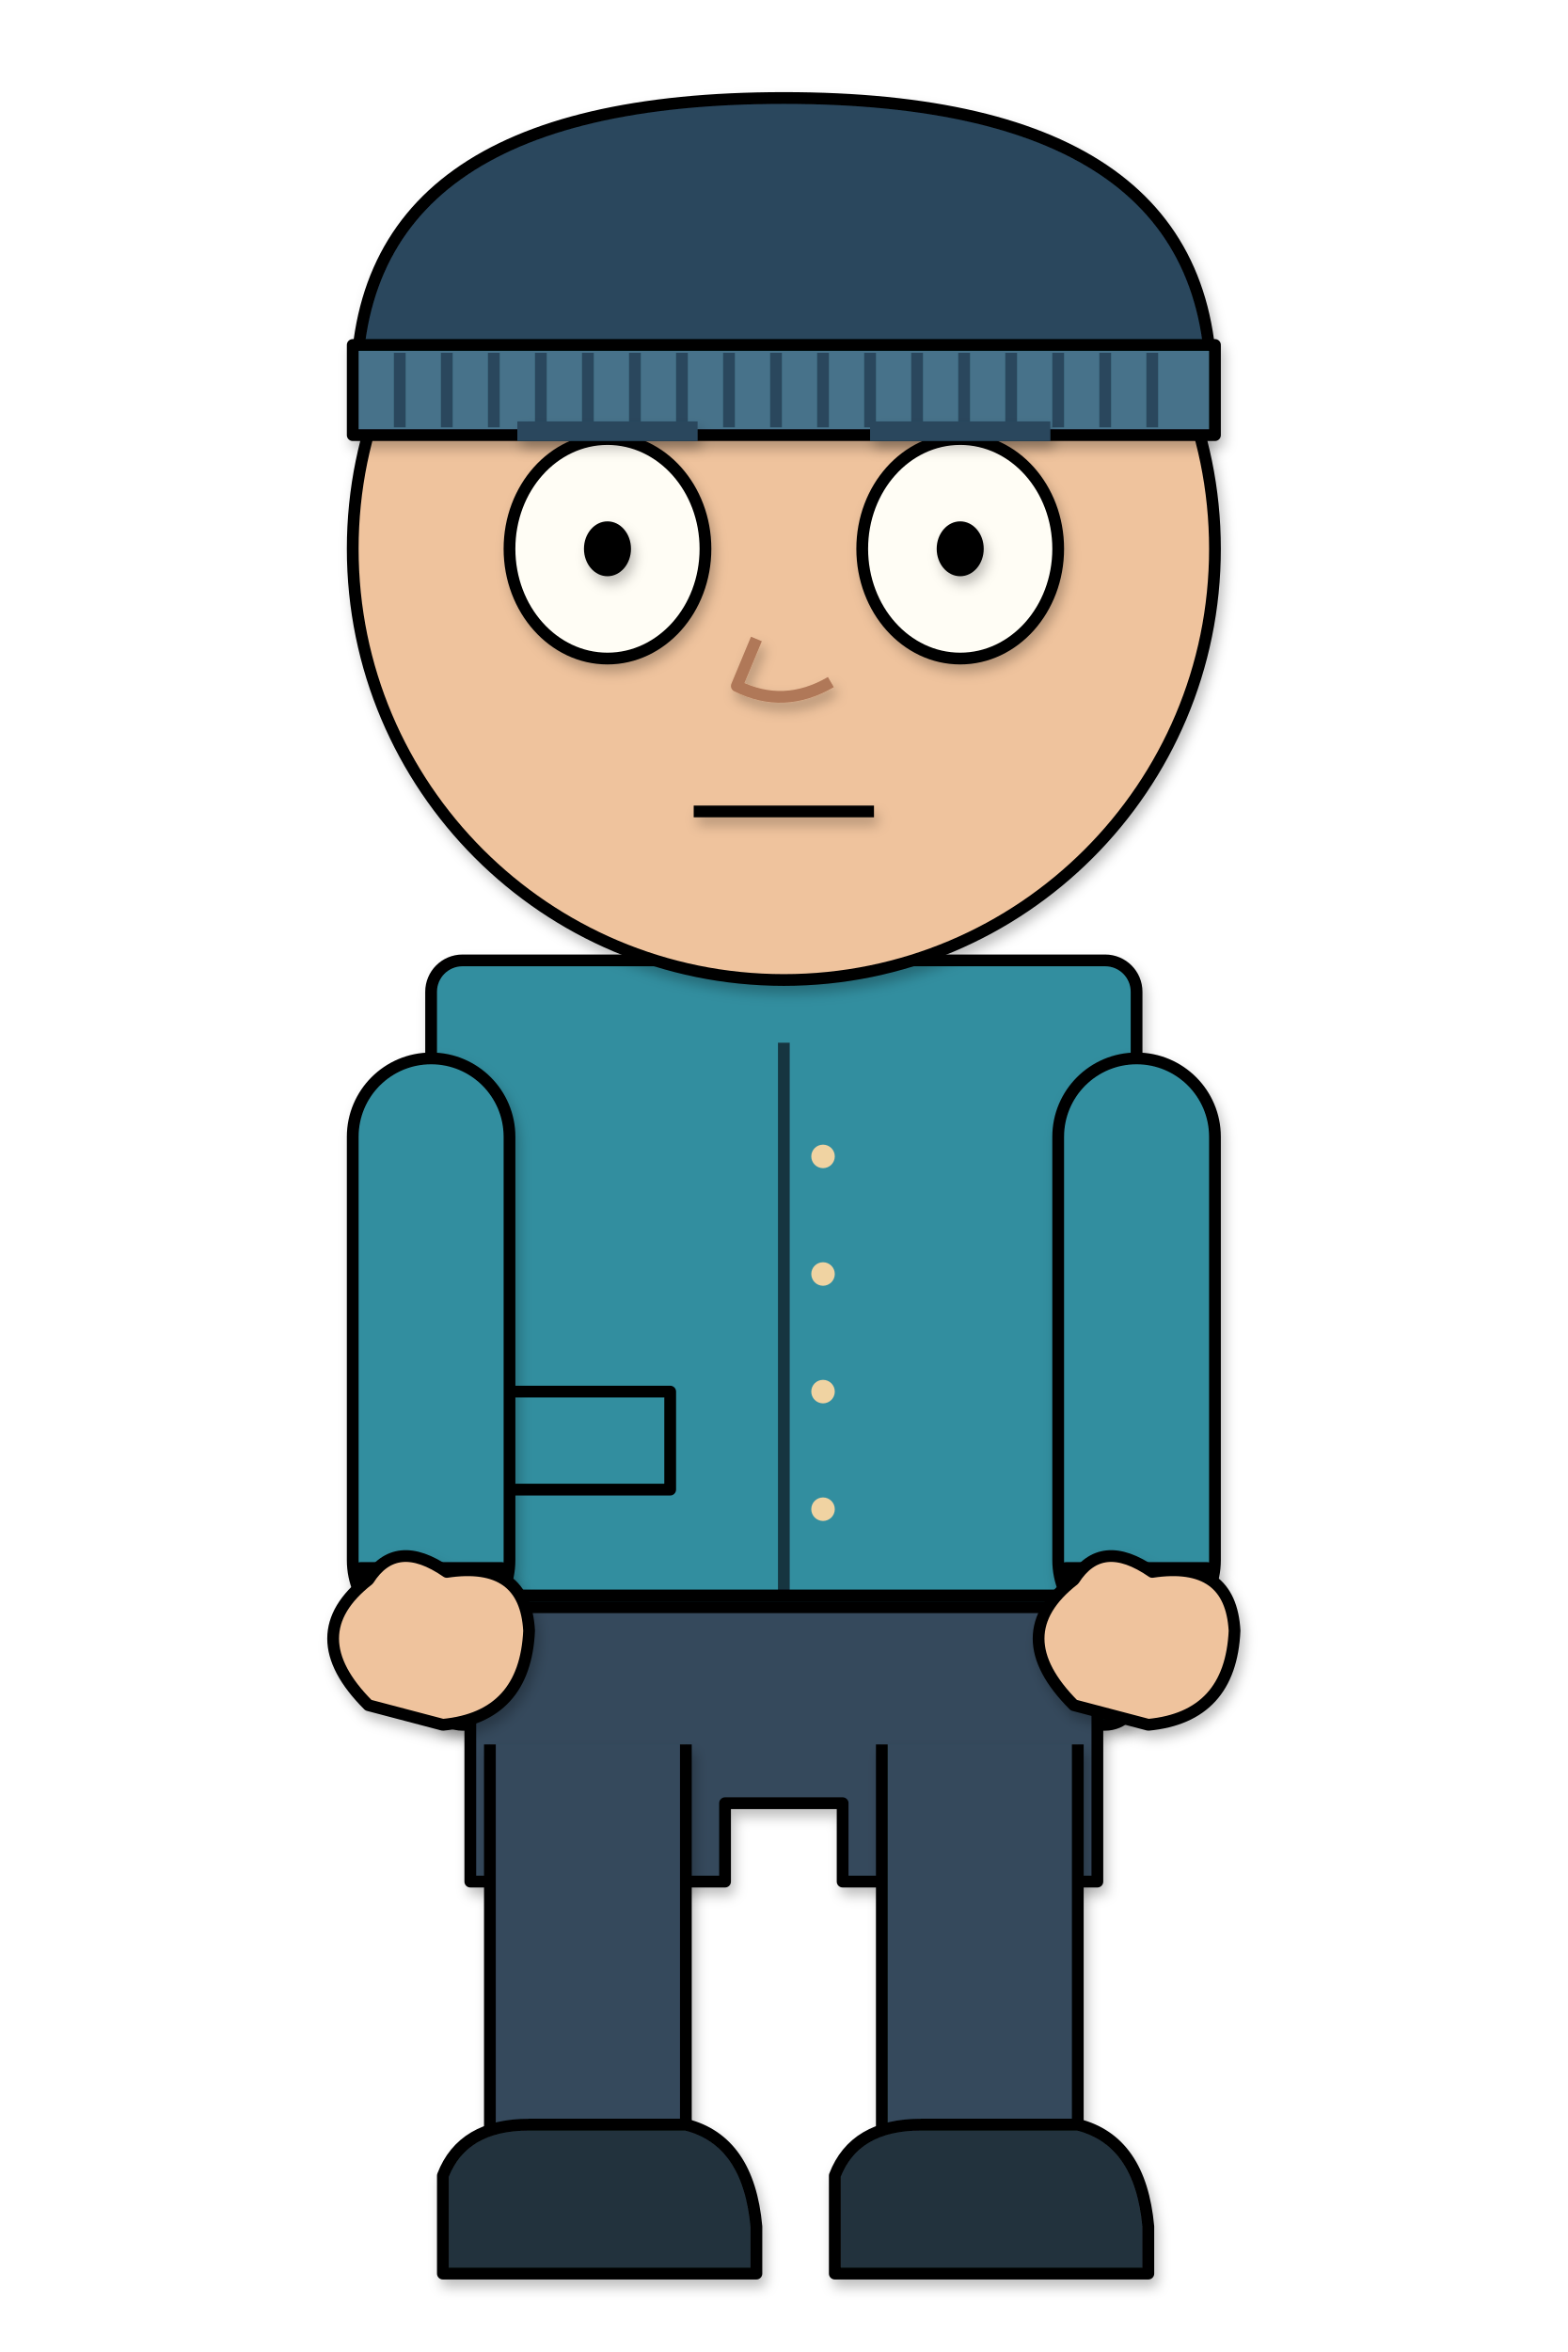
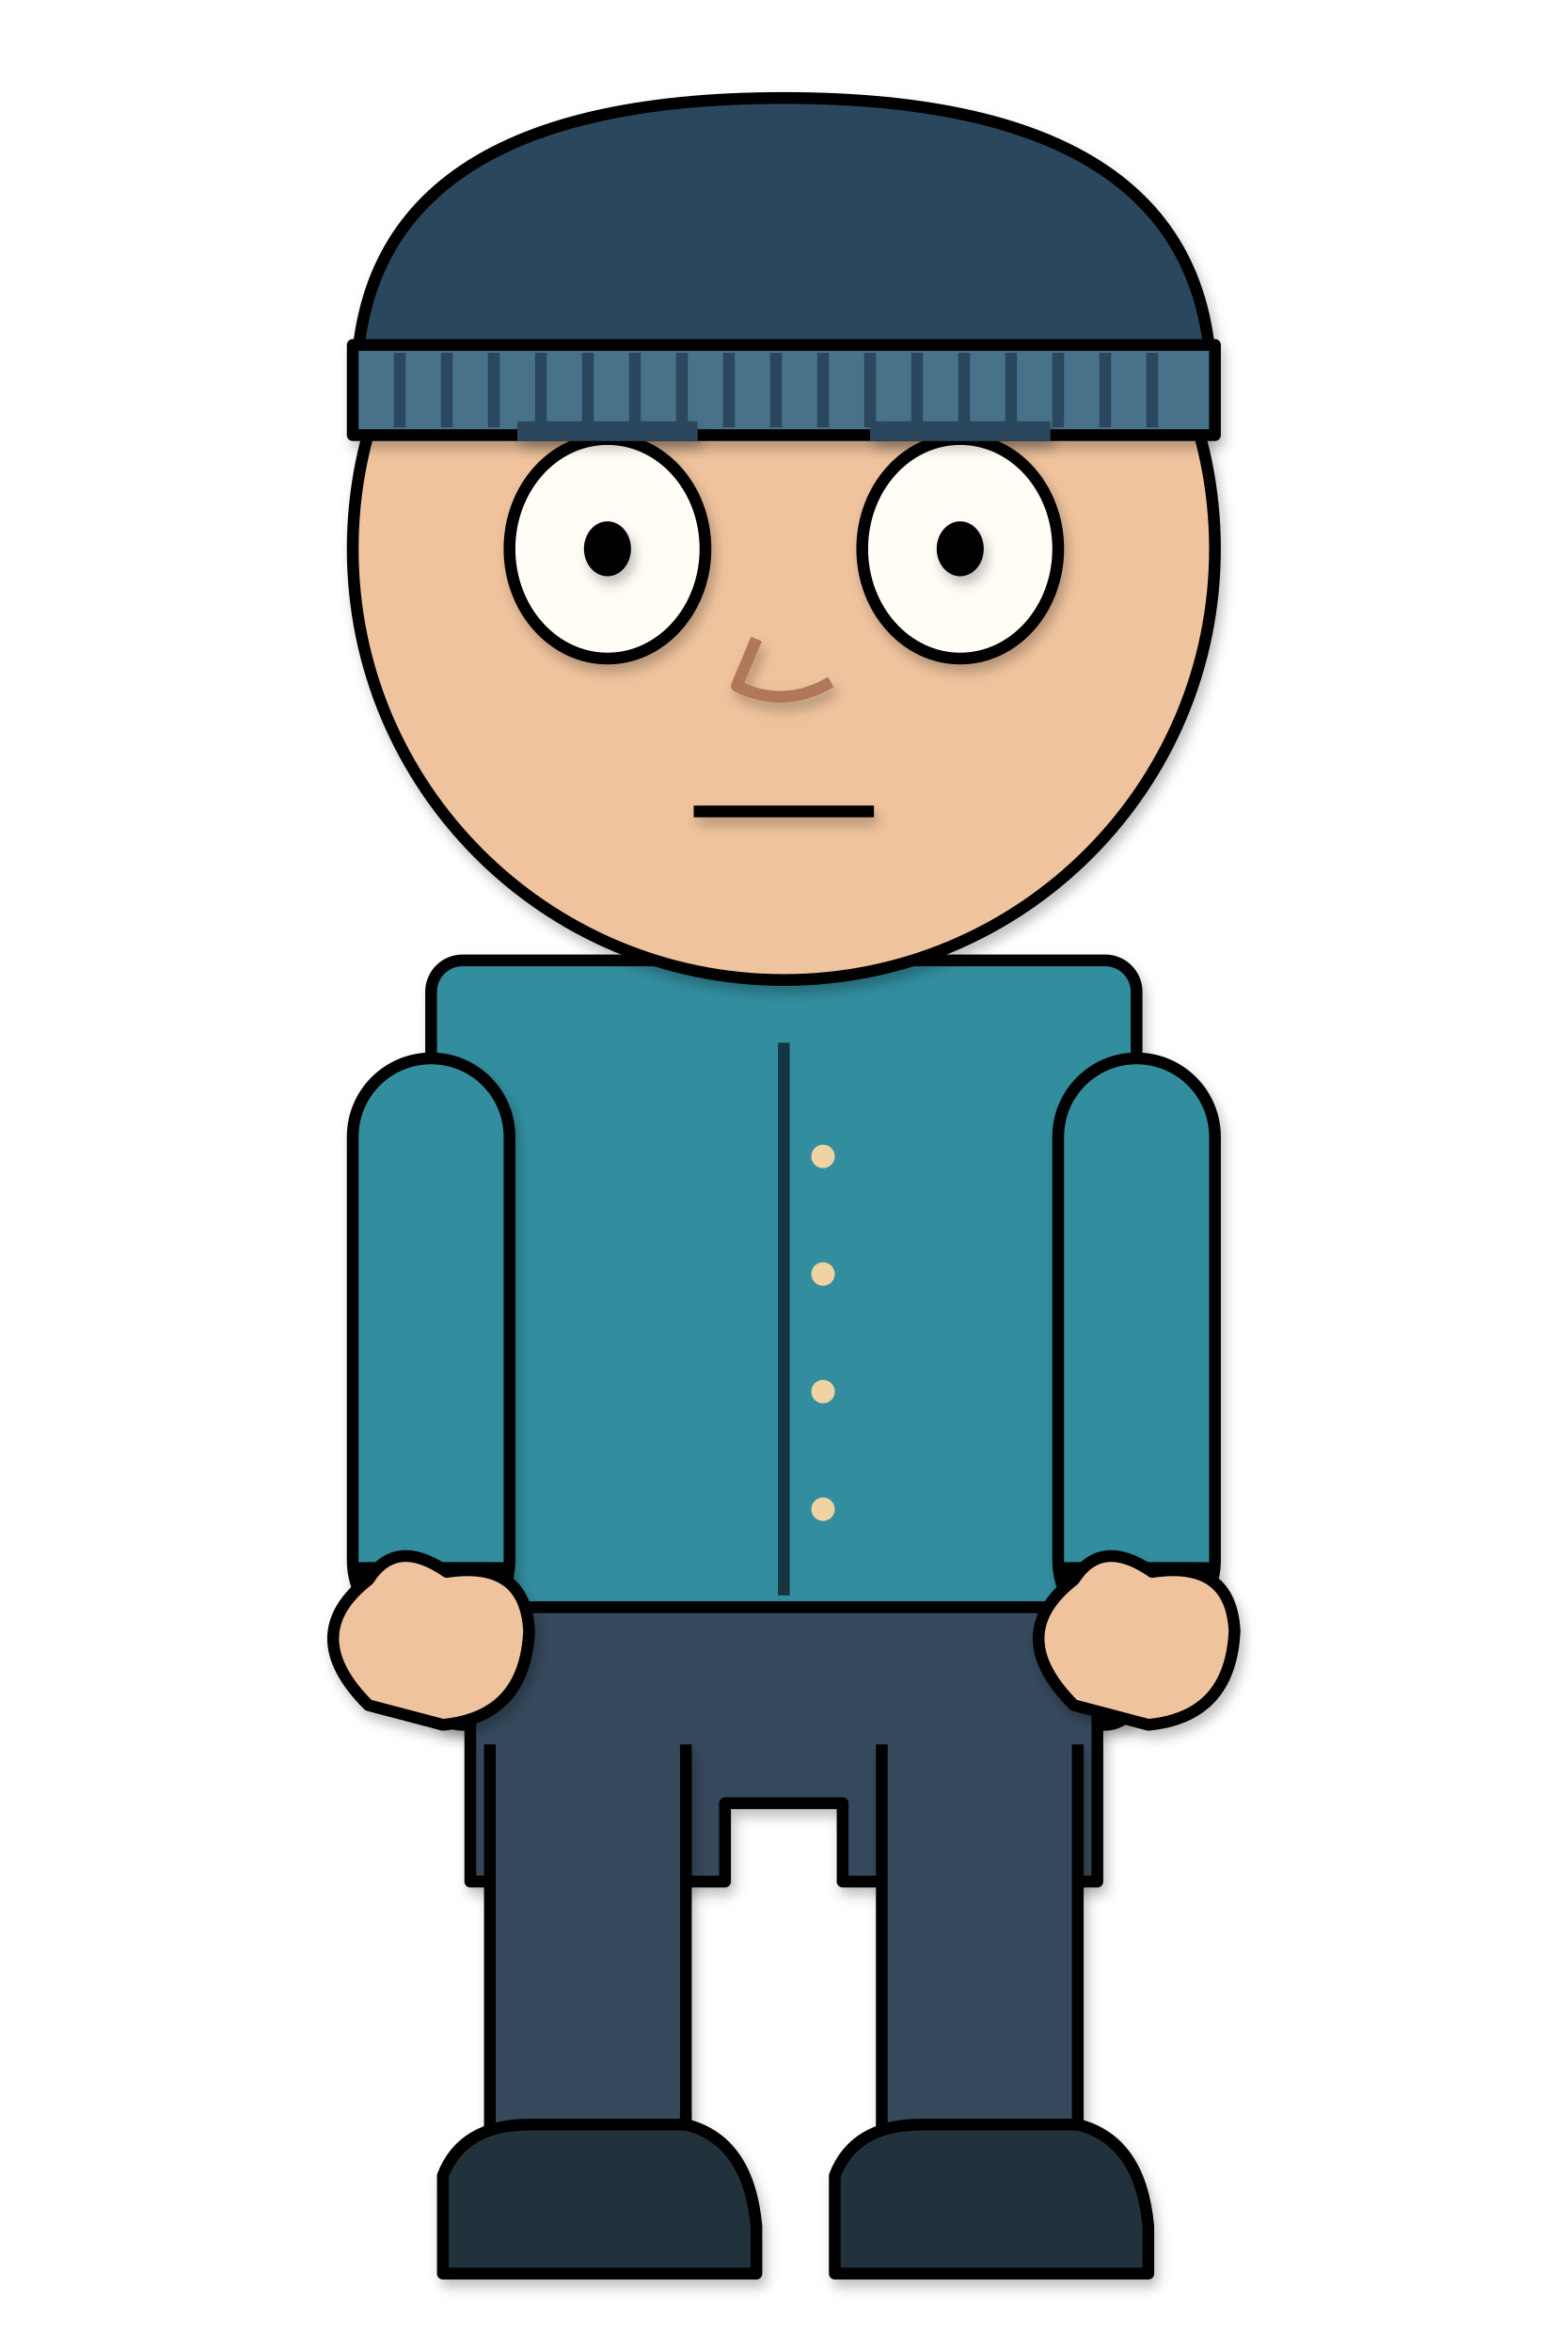
<svg xmlns="http://www.w3.org/2000/svg" width="400" height="600" viewBox="0 0 400 600" role="img" aria-label="Mr.Kille">
  <defs>
    <filter id="paper" filterUnits="userSpaceOnUse" x="-200" y="-200" width="800" height="1000">
      <feDropShadow dx="1" dy="2" stdDeviation="1.5" flood-opacity="0.25" />
    </filter>
  </defs>
  <g stroke="#000" stroke-width="3" stroke-linejoin="round">
    <g id="ROOT" data-pivot-x="0" data-pivot-y="0">
      <g id="TORSO" data-pivot-x="0.5" data-pivot-y="0.2" data-pivot-frame="110 391.0 180 195" data-parent="ROOT">
        <g filter="url(#paper)">
          <rect x="110" y="245" width="180" height="195" rx="8" fill="#328e9f" />
          <path d="M200 266v160" fill="none" stroke="#173441" />
-           <path d="M115 407h170v24H115z" fill="#328e9f" />
+           <path d="M115 407h170v24H115z" fill="#328e9f" stroke="none" />
          <circle cx="210" cy="295" r="3" fill="#f0d3a2" stroke="none" />
          <circle cx="210" cy="325" r="3" fill="#f0d3a2" stroke="none" />
          <circle cx="210" cy="355" r="3" fill="#f0d3a2" stroke="none" />
          <circle cx="210" cy="385" r="3" fill="#f0d3a2" stroke="none" />
-           <path d="M124 355h47v25h-47z" fill="none" />
        </g>
        <g id="PANTS" data-pivot-x="0.5" data-pivot-y="0" data-pivot-frame="120 445 160 70" data-parent="TORSO">
          <g filter="url(#paper)">
            <path d="M120 410h160v70h-65v-20h-30v20h-65z" fill="#34485b" />
          </g>
          <g id="LEG_LEFT" data-pivot-x="0.35" data-pivot-y="0.9" data-pivot-frame="132.5 323.5 50 135" data-parent="PANTS">
            <g filter="url(#paper)">
              <path d="M125 445v110h50V445" fill="#34485b" />
              <path d="M113 555q5-13 22-13h40q16 4 18 26v12h-80z" fill="#24323d" />
            </g>
          </g>
          <g id="LEG_RIGHT" data-pivot-x="0.65" data-pivot-y="0.9" data-pivot-frame="217.5 323.5 50 135" data-parent="PANTS">
            <g filter="url(#paper)">
              <path d="M225 445v110h50V445" fill="#34485b" />
              <path d="M213 555q5-13 22-13h40q16 4 18 26v12h-80z" fill="#24323d" />
            </g>
          </g>
        </g>
        <g id="ARM_LEFT_UPPER" data-pivot-x="0.15" data-pivot-y="0.85" data-pivot-frame="104.0 162.5 40 150" data-parent="TORSO">
          <g filter="url(#paper)">
            <rect x="90" y="270" width="40" height="148" rx="20" fill="#328e9f" />
            <path d="M92 400h36v16h-36z" fill="#29465d" />
          </g>
          <g id="ARM_LEFT_HAND" data-pivot-x="0.5" data-pivot-y="0" data-parent="ARM_LEFT_UPPER">
            <g id="HAND_LEFT_DEFAULT" data-pivot-x="0.5" data-pivot-y="0" data-parent="ARM_LEFT_HAND" data-switch="ARM_LEFT_HAND" data-state="DEFAULT">
              <g filter="url(#paper)">
                <path d="M94 435q-18-18 0-32q7-11 20-2q20-3 21 15q-1 22-22 24z" fill="#efc39d" />
              </g>
            </g>
            <g id="HAND_LEFT_POINT" data-pivot-x="0.5" data-pivot-y="0" data-parent="ARM_LEFT_HAND" data-switch="ARM_LEFT_HAND" data-state="POINT" style="display:none">
              <g filter="url(#paper)">
                <path d="M87 432v-29q0-16 18-16l40 9v19l-29 2v15z" fill="#efc39d" />
              </g>
            </g>
            <g id="HAND_LEFT_FIST" data-pivot-x="0.5" data-pivot-y="0" data-parent="ARM_LEFT_HAND" data-switch="ARM_LEFT_HAND" data-state="FIST" style="display:none">
              <g filter="url(#paper)">
                <rect x="87" y="400" width="46" height="40" rx="14" fill="#efc39d" />
              </g>
            </g>
          </g>
        </g>
        <g id="ARM_RIGHT_UPPER" data-pivot-x="0.85" data-pivot-y="0.85" data-pivot-frame="256.0 162.5 40 150" data-parent="TORSO">
          <g filter="url(#paper)">
            <rect x="270" y="270" width="40" height="148" rx="20" fill="#328e9f" />
            <path d="M272 400h36v16h-36z" fill="#29465d" />
          </g>
          <g id="ARM_RIGHT_HAND" data-pivot-x="0.5" data-pivot-y="0" data-parent="ARM_RIGHT_UPPER">
            <g id="HAND_RIGHT_DEFAULT" data-pivot-x="0.5" data-pivot-y="0" data-parent="ARM_RIGHT_HAND" data-switch="ARM_RIGHT_HAND" data-state="DEFAULT">
              <g filter="url(#paper)">
                <path d="M274 435q-18-18 0-32q7-11 20-2q20-3 21 15q-1 22-22 24z" fill="#efc39d" />
              </g>
            </g>
            <g id="HAND_RIGHT_POINT" data-pivot-x="0.5" data-pivot-y="0" data-parent="ARM_RIGHT_HAND" data-switch="ARM_RIGHT_HAND" data-state="POINT" style="display:none">
              <g filter="url(#paper)">
                <path d="M267 432v-29q0-16 18-16l40 9v19l-29 2v15z" fill="#efc39d" />
              </g>
            </g>
            <g id="HAND_RIGHT_FIST" data-pivot-x="0.5" data-pivot-y="0" data-parent="ARM_RIGHT_HAND" data-switch="ARM_RIGHT_HAND" data-state="FIST" style="display:none">
              <g filter="url(#paper)">
                <rect x="267" y="400" width="46" height="40" rx="14" fill="#efc39d" />
              </g>
            </g>
          </g>
        </g>
        <g id="HEAD_GROUP" data-pivot-x="0.5" data-pivot-y="0.05" data-pivot-frame="90 233.0 220 220" data-parent="TORSO">
          <g filter="url(#paper)">
            <circle cx="200" cy="140" r="110" fill="#efc39d" />
          </g>
          <g id="HAT_TOP" data-pivot-x="0.5" data-pivot-y="0.5" data-parent="HEAD_GROUP">
            <g filter="url(#paper)">
              <path d="M91 103q-3-78 109-78q112 0 109 78z" fill="#29465d" />
              <path d="M90 88h220v23H90z" fill="#46728a" />
              <path d="M102 90v19" stroke="#29465d" fill="none" />
              <path d="M114 90v19" stroke="#29465d" fill="none" />
              <path d="M126 90v19" stroke="#29465d" fill="none" />
              <path d="M138 90v19" stroke="#29465d" fill="none" />
              <path d="M150 90v19" stroke="#29465d" fill="none" />
              <path d="M162 90v19" stroke="#29465d" fill="none" />
              <path d="M174 90v19" stroke="#29465d" fill="none" />
              <path d="M186 90v19" stroke="#29465d" fill="none" />
              <path d="M198 90v19" stroke="#29465d" fill="none" />
              <path d="M210 90v19" stroke="#29465d" fill="none" />
              <path d="M222 90v19" stroke="#29465d" fill="none" />
              <path d="M234 90v19" stroke="#29465d" fill="none" />
              <path d="M246 90v19" stroke="#29465d" fill="none" />
              <path d="M258 90v19" stroke="#29465d" fill="none" />
              <path d="M270 90v19" stroke="#29465d" fill="none" />
              <path d="M282 90v19" stroke="#29465d" fill="none" />
              <path d="M294 90v19" stroke="#29465d" fill="none" />
            </g>
          </g>
          <g id="FACE_DETAILS" data-pivot-x="0.5" data-pivot-y="0.5" data-parent="HEAD_GROUP">
            <g filter="url(#paper)">
              <path d="M193 163l-5 12q12 6 24-1" fill="none" stroke="#b07859" />
            </g>
          </g>
          <g id="EYES_GROUP" data-pivot-x="0.5" data-pivot-y="0.5" data-parent="HEAD_GROUP">
            <g id="EYES_NORMAL" data-pivot-x="0.5" data-pivot-y="0.5" data-parent="EYES_GROUP" data-switch="EYES_GROUP" data-state="NORMAL">
              <g filter="url(#paper)">
                <ellipse cx="155" cy="140" rx="25" ry="28" fill="#fffdf5" />
                <ellipse cx="245" cy="140" rx="25" ry="28" fill="#fffdf5" />
              </g>
            </g>
            <g id="EYES_BLINK" data-pivot-x="0.5" data-pivot-y="0.5" data-parent="EYES_GROUP" data-switch="EYES_GROUP" data-state="BLINK" style="display:none">
              <g filter="url(#paper)">
                <path d="M130 141h50m40 0h50" fill="none" />
              </g>
            </g>
            <g id="EYES_SQUINT" data-pivot-x="0.5" data-pivot-y="0.5" data-parent="EYES_GROUP" data-switch="EYES_GROUP" data-state="SQUINT" style="display:none">
              <g filter="url(#paper)">
                <path d="M130 144q25 8 50 0v-10h-50z" fill="#fffdf5" />
                <path d="M220 144q25 8 50 0v-10h-50z" fill="#fffdf5" />
              </g>
            </g>
            <g id="EYES_ANGRY" data-pivot-x="0.5" data-pivot-y="0.5" data-parent="EYES_GROUP" data-switch="EYES_GROUP" data-state="ANGRY" style="display:none">
              <g filter="url(#paper)">
                <ellipse cx="155" cy="140" rx="25" ry="28" fill="#fffdf5" />
                <ellipse cx="245" cy="140" rx="25" ry="28" fill="#fffdf5" />
                <path d="M128 114l53 13m38 0l53-13" fill="none" stroke-width="6" />
              </g>
            </g>
          </g>
          <g id="PUPIL_LEFT" data-pivot-x="0.5" data-pivot-y="0.5" data-parent="HEAD_GROUP" data-switch="PUPILS" data-state="VISIBLE">
            <g filter="url(#paper)">
              <ellipse cx="155" cy="140" rx="6" ry="7" fill="black" stroke="none" />
            </g>
          </g>
          <g id="BROW_LEFT" data-pivot-x="0.5" data-pivot-y="0.5" data-parent="HEAD_GROUP">
            <g filter="url(#paper)">
              <path d="M132 110h46" stroke="#29465d" stroke-width="5" fill="none" />
            </g>
          </g>
          <g id="PUPIL_RIGHT" data-pivot-x="0.5" data-pivot-y="0.5" data-parent="HEAD_GROUP" data-switch="PUPILS" data-state="VISIBLE">
            <g filter="url(#paper)">
              <ellipse cx="245" cy="140" rx="6" ry="7" fill="black" stroke="none" />
            </g>
          </g>
          <g id="BROW_RIGHT" data-pivot-x="0.5" data-pivot-y="0.5" data-parent="HEAD_GROUP">
            <g filter="url(#paper)">
              <path d="M222 110h46" stroke="#29465d" stroke-width="5" fill="none" />
            </g>
          </g>
          <g id="LID_LEFT" data-pivot-x="0.5" data-pivot-y="0.5" data-parent="HEAD_GROUP" data-switch="MANUAL_LIDS" data-state="OFF" style="display:none">
            <g filter="url(#paper)">
              <ellipse cx="155" cy="140" rx="29" ry="32" fill="#efc39d" stroke="none" />
              <path d="M130 141h50" fill="none" />
            </g>
          </g>
          <g id="LID_RIGHT" data-pivot-x="0.5" data-pivot-y="0.5" data-parent="HEAD_GROUP" data-switch="MANUAL_LIDS" data-state="OFF" style="display:none">
            <g filter="url(#paper)">
              <ellipse cx="245" cy="140" rx="29" ry="32" fill="#efc39d" stroke="none" />
              <path d="M220 141h50" fill="none" />
            </g>
          </g>
          <g id="MOUTH_SWITCH" data-pivot-x="0.5" data-pivot-y="0.5" data-parent="HEAD_GROUP">
            <g id="MOUTH_REST" data-pivot-x="0.5" data-pivot-y="0.5" data-parent="MOUTH_SWITCH" data-switch="MOUTH_SWITCH" data-state="REST">
              <g filter="url(#paper)">
                <path d="M177 207h46" fill="none" />
              </g>
            </g>
            <g id="MOUTH_AI" data-pivot-x="0.5" data-pivot-y="0.5" data-parent="MOUTH_SWITCH" data-switch="MOUTH_SWITCH" data-state="AI" style="display:none">
              <g filter="url(#paper)">
                <ellipse cx="200" cy="207" rx="27" ry="20" fill="#302329" />
                <path d="M188 220q12-16 24 0z" fill="#d47c7b" stroke="none" />
              </g>
            </g>
            <g id="MOUTH_E" data-pivot-x="0.5" data-pivot-y="0.5" data-parent="MOUTH_SWITCH" data-switch="MOUTH_SWITCH" data-state="E" style="display:none">
              <g filter="url(#paper)">
                <ellipse cx="200" cy="207" rx="27" ry="11" fill="#302329" />
                <path d="M179 201h42v6h-42z" fill="#fffdf5" stroke="none" />
              </g>
            </g>
            <g id="MOUTH_O" data-pivot-x="0.5" data-pivot-y="0.5" data-parent="MOUTH_SWITCH" data-switch="MOUTH_SWITCH" data-state="O" style="display:none">
              <g filter="url(#paper)">
                <ellipse cx="200" cy="207" rx="14" ry="19" fill="#302329" />
              </g>
            </g>
            <g id="MOUTH_U" data-pivot-x="0.5" data-pivot-y="0.5" data-parent="MOUTH_SWITCH" data-switch="MOUTH_SWITCH" data-state="U" style="display:none">
              <g filter="url(#paper)">
                <ellipse cx="200" cy="207" rx="14" ry="14" fill="#302329" />
              </g>
            </g>
            <g id="MOUTH_MBP" data-pivot-x="0.5" data-pivot-y="0.5" data-parent="MOUTH_SWITCH" data-switch="MOUTH_SWITCH" data-state="MBP" style="display:none">
              <g filter="url(#paper)">
                <path d="M177 204q23 9 46 0m-46 4q23 9 46 0" fill="none" />
              </g>
            </g>
            <g id="MOUTH_FV" data-pivot-x="0.5" data-pivot-y="0.5" data-parent="MOUTH_SWITCH" data-switch="MOUTH_SWITCH" data-state="FV" style="display:none">
              <g filter="url(#paper)">
                <ellipse cx="200" cy="207" rx="27" ry="7" fill="#302329" />
                <path d="M179 201h42v6h-42z" fill="#fffdf5" stroke="none" />
              </g>
            </g>
            <g id="MOUTH_CDGKNRSThYZ" data-pivot-x="0.5" data-pivot-y="0.5" data-parent="MOUTH_SWITCH" data-switch="MOUTH_SWITCH" data-state="CDGKNRSThYZ" style="display:none">
              <g filter="url(#paper)">
                <ellipse cx="200" cy="207" rx="27" ry="10" fill="#302329" />
                <path d="M179 201h42v6h-42z" fill="#fffdf5" stroke="none" />
              </g>
            </g>
            <g id="MOUTH_L_WQ" data-pivot-x="0.5" data-pivot-y="0.5" data-parent="MOUTH_SWITCH" data-switch="MOUTH_SWITCH" data-state="L_WQ" style="display:none">
              <g filter="url(#paper)">
                <ellipse cx="200" cy="207" rx="27" ry="17" fill="#302329" />
                <path d="M188 220q12-16 24 0z" fill="#d47c7b" stroke="none" />
              </g>
            </g>
          </g>
        </g>
      </g>
    </g>
  </g>
</svg>
